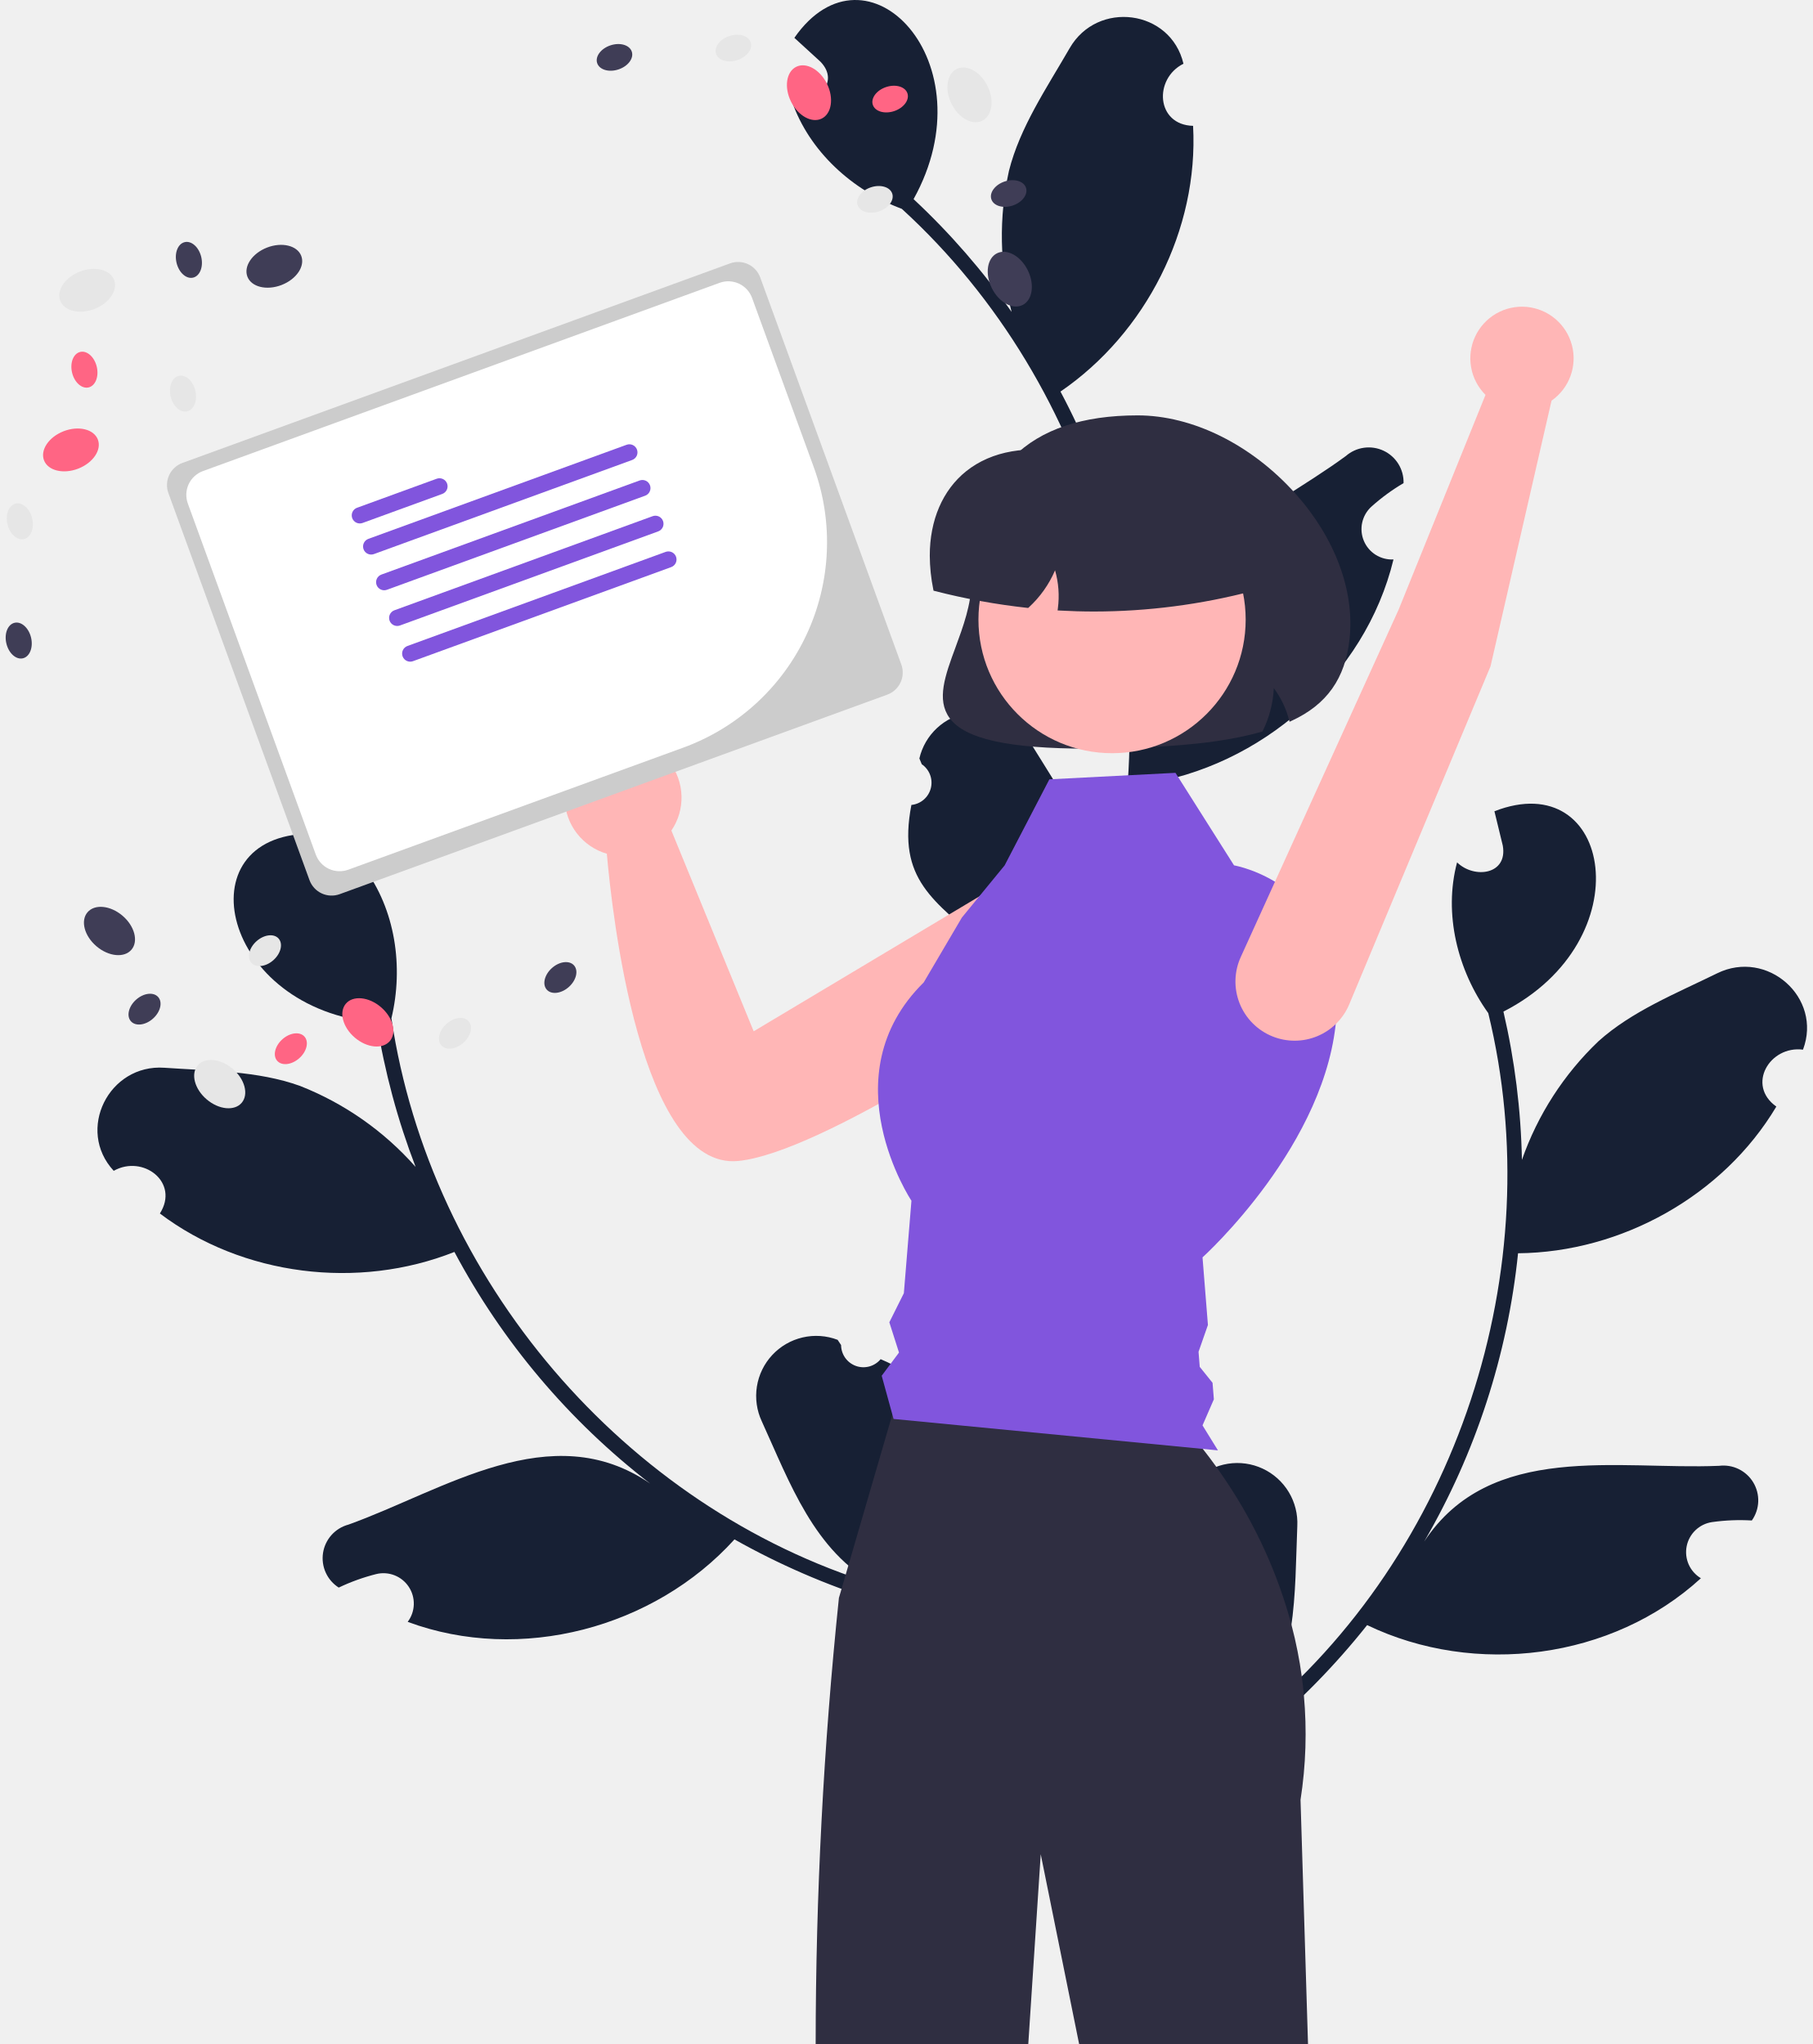
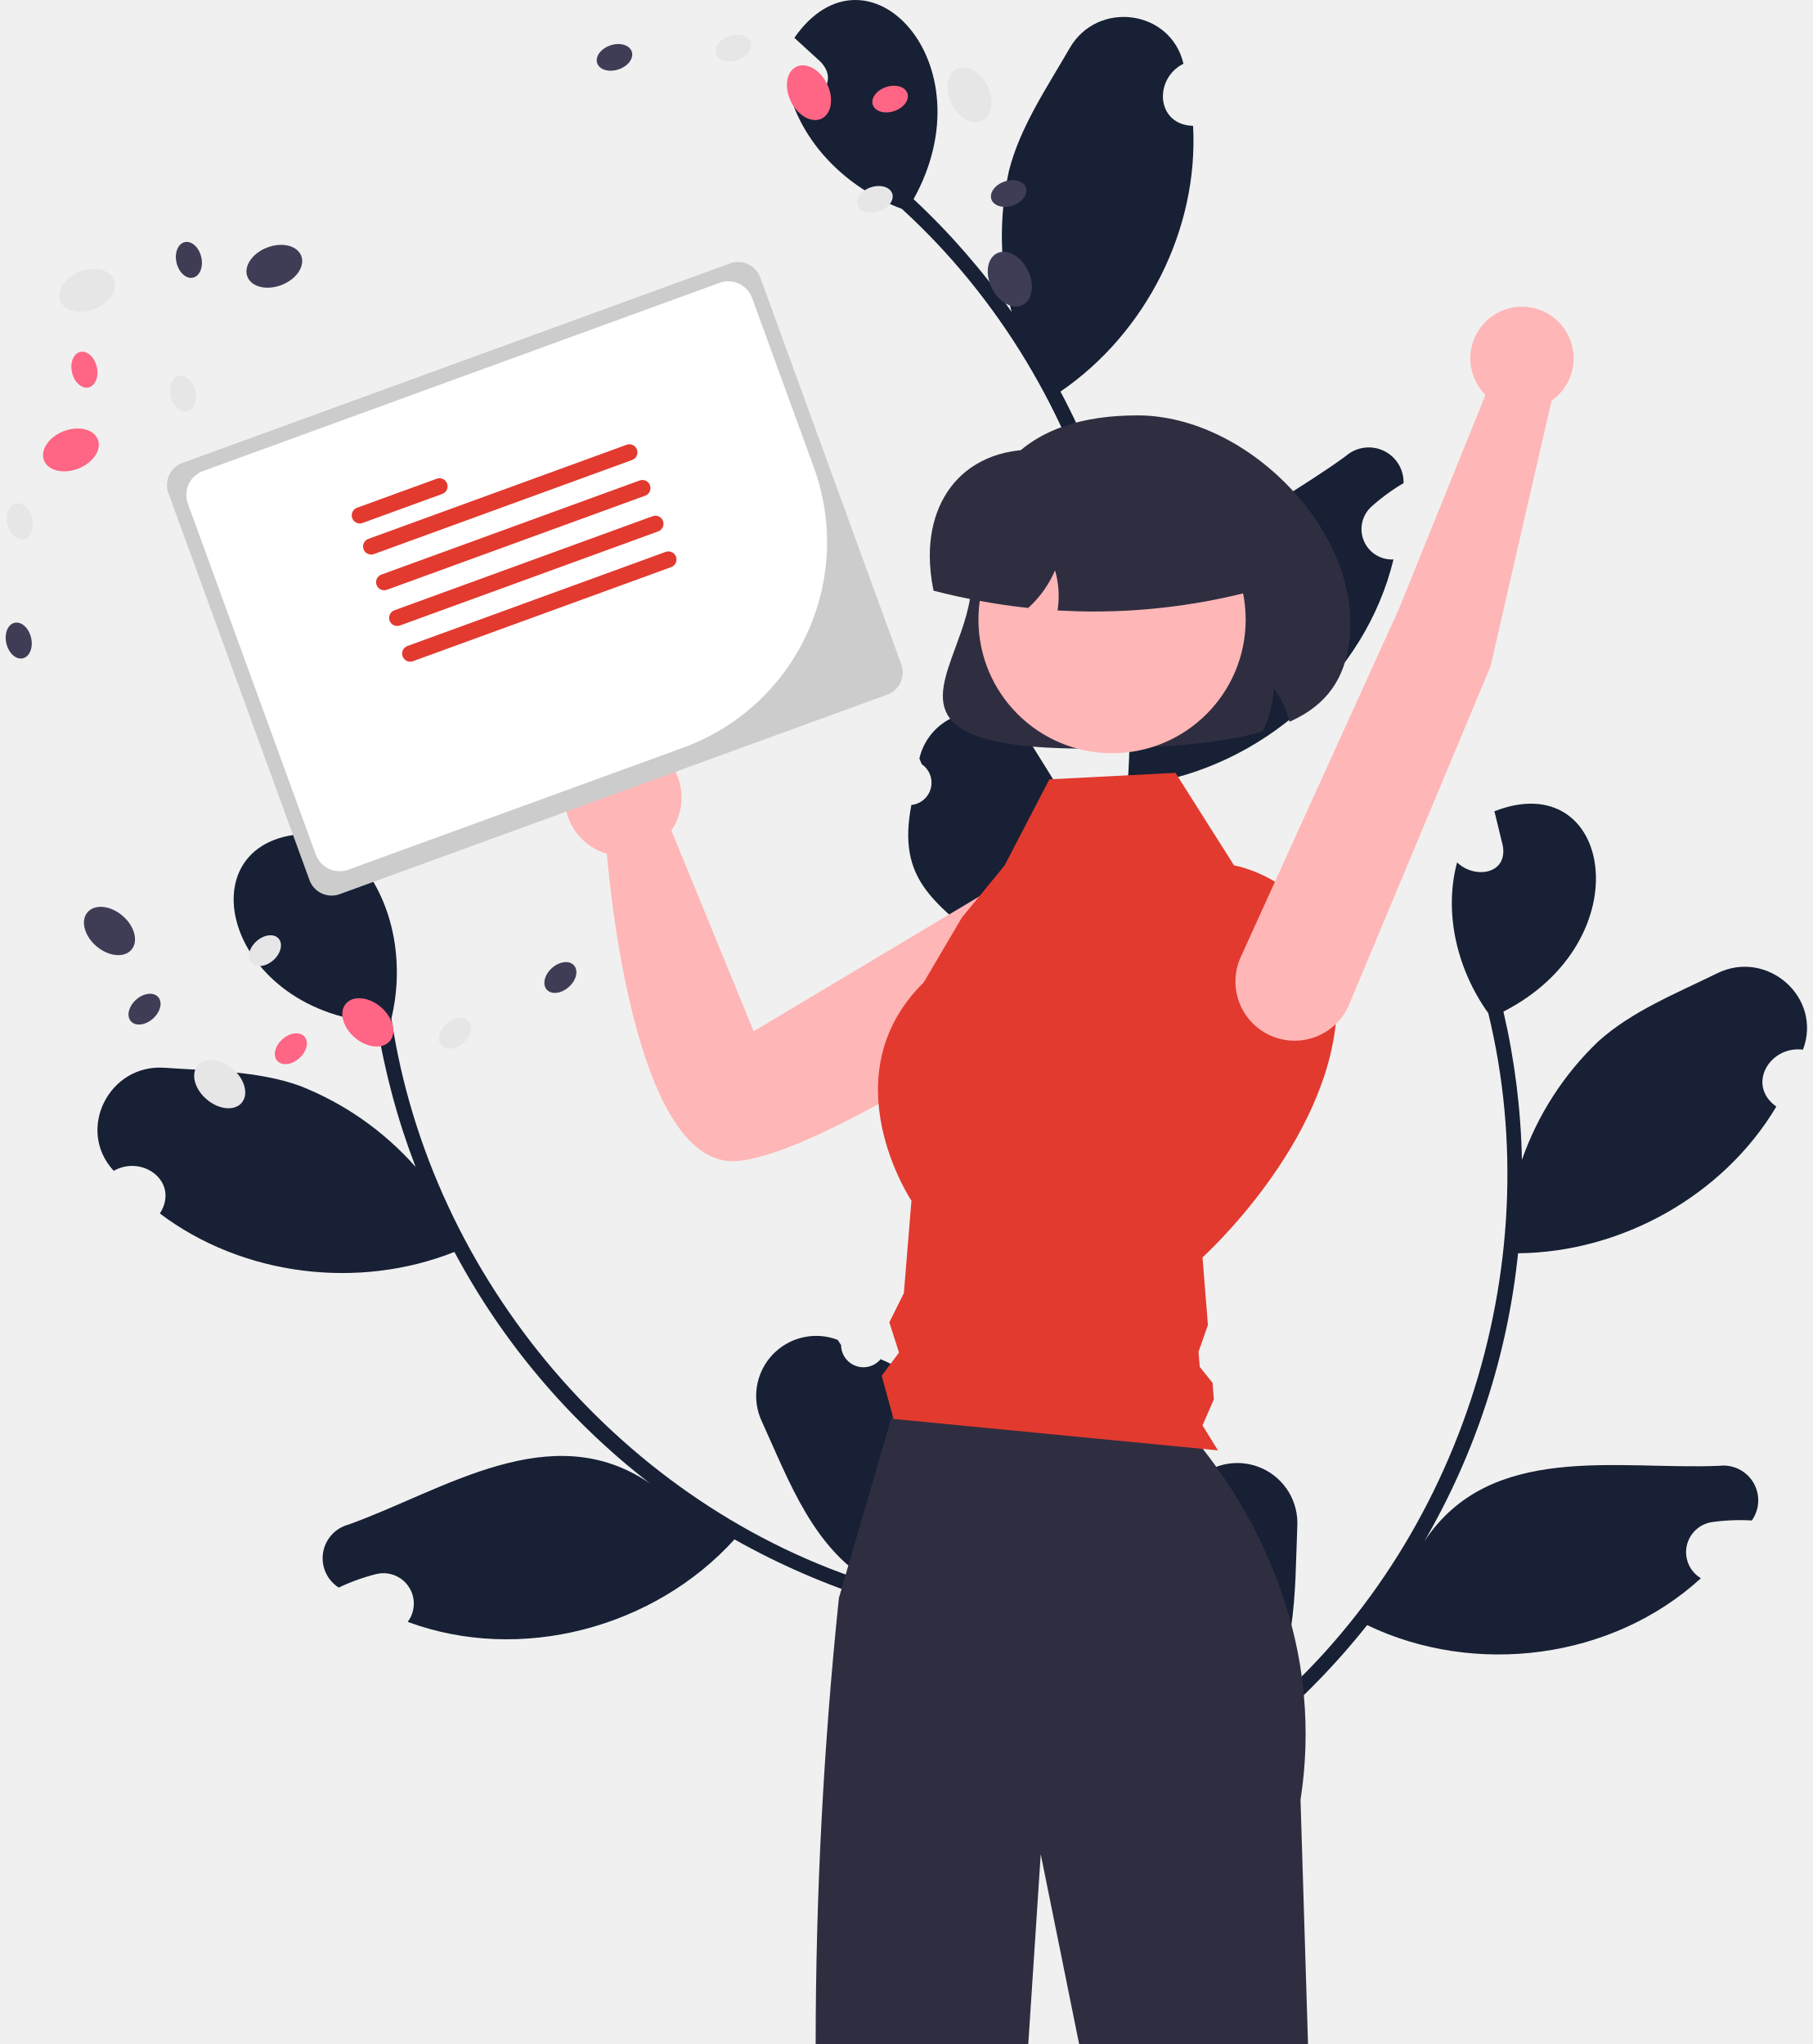
<svg xmlns="http://www.w3.org/2000/svg" width="266" height="300" viewBox="0 0 266 300" fill="none">
  <g clip-path="url(#clip0_848_5808)">
    <path d="M170.775 222.111C171.368 222.428 172.045 222.555 172.713 222.474C173.38 222.394 174.008 222.111 174.509 221.662C175.01 221.214 175.361 220.622 175.515 219.967C175.669 219.312 175.617 218.626 175.368 218.001C175.435 217.669 175.483 217.43 175.55 217.098C176.833 215.9 178.445 215.112 180.179 214.837C181.912 214.561 183.689 214.809 185.281 215.549C186.873 216.29 188.207 217.489 189.113 218.992C190.019 220.496 190.455 222.236 190.366 223.989C189.959 233.877 190.448 244.547 183.876 252.518C213.871 228.007 227.548 186.252 218.388 148.696C213.893 142.433 211.796 134.113 213.812 126.573C216.341 129.033 221.272 128.372 220.519 124.114C220.114 122.43 219.696 120.752 219.292 119.069C236.568 112.328 241.079 138.016 220.614 148.475C222.274 155.615 223.183 162.909 223.327 170.238C225.637 163.629 229.483 157.664 234.549 152.832C239.453 148.416 245.939 145.819 251.972 142.856C259.313 139.242 267.461 146.408 264.571 154.058C259.683 153.433 256.225 159.274 260.66 162.413C252.871 175.495 237.935 183.81 222.76 183.942C221.226 198.868 216.527 213.297 208.978 226.265C218.672 211.524 237.432 215.768 252.258 215.14C253.242 215.016 254.241 215.181 255.132 215.615C256.024 216.049 256.77 216.733 257.279 217.583C257.789 218.434 258.04 219.414 258.002 220.405C257.963 221.396 257.638 222.354 257.064 223.163C255.114 223.048 253.157 223.128 251.222 223.4C250.312 223.535 249.466 223.948 248.8 224.583C248.134 225.217 247.681 226.042 247.502 226.944C247.323 227.847 247.428 228.782 247.801 229.623C248.175 230.463 248.8 231.168 249.59 231.639C236.584 243.562 216.431 246.125 200.614 238.517C195.938 244.408 190.662 249.796 184.871 254.596L161.356 243.387C161.397 243.085 161.449 242.779 161.498 242.482C163.609 243.656 165.857 244.568 168.19 245.196C165.681 235.633 162.886 230.031 170.774 222.111H170.775Z" fill="#172034" />
    <path d="M129.224 199.488C128.794 200.006 128.215 200.379 127.567 200.556C126.918 200.734 126.23 200.708 125.597 200.481C124.963 200.255 124.415 199.839 124.025 199.291C123.636 198.742 123.425 198.087 123.42 197.415C123.233 197.132 123.098 196.929 122.911 196.647C121.271 196.021 119.481 195.9 117.771 196.299C116.061 196.697 114.51 197.597 113.315 198.883C112.12 200.169 111.336 201.783 111.064 203.517C110.793 205.252 111.045 207.028 111.789 208.618C115.895 217.622 119.467 227.688 128.561 232.591C91.535 221.205 63.119 187.693 57.436 149.457C59.236 141.961 58.04 133.464 53.329 127.242C51.914 130.474 47.099 131.722 46.19 127.494C45.93 125.782 45.684 124.071 45.423 122.359C26.881 122.633 32.393 148.125 55.291 150.092C56.447 157.33 58.356 164.428 60.987 171.27C56.355 166.021 50.543 161.947 44.029 159.383C37.821 157.143 30.835 157.184 24.13 156.716C15.967 156.138 11.125 165.848 16.687 171.842C20.977 169.42 26.384 173.526 23.46 178.106C35.609 187.283 52.577 189.35 66.681 183.748C73.733 196.993 83.527 208.583 95.41 217.746C80.872 207.751 65.098 218.758 51.13 223.769C50.172 224.025 49.31 224.554 48.648 225.292C47.986 226.03 47.553 226.945 47.402 227.925C47.251 228.905 47.388 229.908 47.797 230.811C48.206 231.714 48.869 232.478 49.706 233.011C51.469 232.17 53.311 231.505 55.206 231.028C56.099 230.809 57.038 230.873 57.895 231.209C58.751 231.545 59.482 232.138 59.988 232.907C60.494 233.675 60.75 234.581 60.721 235.5C60.692 236.42 60.379 237.308 59.825 238.042C76.368 244.179 95.999 238.951 107.778 225.938C114.33 229.63 121.249 232.63 128.422 234.891L145.972 215.64C145.821 215.376 145.657 215.113 145.5 214.856C143.987 216.74 142.25 218.431 140.326 219.893C139.042 210.09 139.518 203.848 129.224 199.488L129.224 199.488Z" fill="#172034" />
    <path d="M133.74 118.143C134.409 118.075 135.042 117.803 135.551 117.364C136.061 116.925 136.423 116.34 136.589 115.688C136.755 115.037 136.717 114.35 136.48 113.72C136.242 113.091 135.817 112.55 135.262 112.17C135.132 111.857 135.038 111.632 134.909 111.319C135.306 109.609 136.205 108.057 137.491 106.861C138.776 105.665 140.389 104.881 142.124 104.608C143.858 104.335 145.634 104.586 147.224 105.33C148.815 106.073 150.147 107.274 151.051 108.779C156.226 117.214 162.581 125.799 161.569 136.081C172.804 99.009 160.876 56.721 132.333 30.652C125.11 27.959 118.73 22.221 116.2 14.838C119.671 15.47 123.396 12.172 120.396 9.057C119.122 7.885 117.839 6.725 116.565 5.553C127.148 -9.676 145.215 9.134 134.058 29.227C139.417 34.228 144.239 39.776 148.444 45.781C146.677 39.006 146.544 31.91 148.055 25.074C149.664 18.674 153.6 12.902 156.957 7.079C161.036 -0.015 171.795 1.391 173.661 9.353C169.255 11.559 169.641 18.336 175.073 18.47C175.901 33.672 168.138 48.902 155.614 57.472C162.663 70.719 166.807 85.317 167.77 100.291C167.599 82.649 185.539 75.713 197.497 66.925C198.244 66.274 199.165 65.854 200.147 65.717C201.129 65.58 202.129 65.732 203.027 66.154C203.924 66.576 204.679 67.25 205.2 68.093C205.72 68.937 205.984 69.914 205.959 70.905C204.276 71.898 202.696 73.055 201.242 74.36C200.561 74.979 200.089 75.793 199.89 76.692C199.691 77.59 199.775 78.527 200.129 79.376C200.484 80.225 201.092 80.943 201.871 81.433C202.65 81.922 203.562 82.159 204.48 82.11C200.331 99.259 185.03 112.623 167.658 115.126C167.06 122.623 165.685 130.038 163.554 137.251L137.784 141.056C137.649 140.784 137.522 140.5 137.397 140.226C139.804 140.024 142.178 139.528 144.465 138.748C137.051 132.208 131.607 129.117 133.739 118.143L133.74 118.143Z" fill="#172034" />
    <path d="M159.659 109.879C147.927 109.879 141.563 108.446 139.341 105.385C137.38 102.685 138.695 99.123 140.217 94.997C141.311 92.032 142.551 88.672 142.551 85.346C142.551 69.168 150.754 60.966 166.931 60.966C174.98 60.966 183.622 65.242 190.049 72.403C195.891 78.914 198.802 86.707 198.034 93.782C197.405 99.585 194.704 103.402 189.534 105.793L189.232 105.933L189.146 105.611C188.699 103.945 187.944 102.379 186.918 100.992C186.819 103.169 186.27 105.301 185.307 107.255L185.252 107.366L185.133 107.4C179.282 109.067 172.338 109.518 166.941 109.725C164.315 109.827 161.888 109.879 159.659 109.879Z" fill="#2F2E41" />
    <path d="M162.857 132.419C162.407 131.097 161.649 129.902 160.644 128.932C159.64 127.962 158.419 127.245 157.083 126.842C155.746 126.438 154.332 126.359 152.959 126.611C151.586 126.863 150.292 127.439 149.186 128.291L110.595 151.364L98.519 121.899C99.54 120.402 100.06 118.621 100.005 116.811C99.95 115.001 99.323 113.254 98.215 111.822C97.106 110.39 95.572 109.346 93.833 108.839C92.094 108.332 90.24 108.39 88.535 109.002C86.831 109.615 85.365 110.752 84.346 112.249C83.328 113.747 82.81 115.529 82.867 117.339C82.923 119.149 83.552 120.895 84.662 122.326C85.773 123.757 87.308 124.799 89.047 125.304C89.791 133.801 93.928 171.777 108.317 170.397C120.412 169.237 150.45 149.232 159.779 142.296C161.272 141.188 162.374 139.634 162.927 137.859C163.48 136.084 163.456 134.179 162.857 132.419Z" fill="#FFB6B6" />
    <path d="M191.938 300H158.35L152.718 272.151L150.89 300H119.69C119.702 278.13 120.841 256.275 123.103 234.522L123.49 233.205L124.101 231.098L124.487 229.775L130.944 207.603L131.454 205.844H170.333C172.57 207.945 174.634 210.224 176.503 212.659C177.137 213.466 177.798 214.34 178.476 215.282C178.947 215.948 179.434 216.649 179.922 217.383C184.254 223.833 187.492 230.953 189.506 238.456V238.462C189.848 239.745 190.15 241.059 190.414 242.402V242.408C190.649 243.601 190.857 244.812 191.019 246.051C191.142 246.953 191.249 247.866 191.327 248.791C191.795 253.914 191.631 259.076 190.84 264.159L191.938 300Z" fill="#2F2E41" />
    <path d="M13.854 45.352C16.035 44.508 17.328 42.593 16.74 41.076C16.153 39.559 13.908 39.013 11.727 39.857C9.546 40.702 8.254 42.616 8.841 44.134C9.428 45.651 11.673 46.197 13.854 45.352Z" fill="#E6E6E6" />
    <path d="M41.318 41.829C43.5 40.985 44.792 39.07 44.204 37.553C43.617 36.035 41.373 35.49 39.191 36.334C37.01 37.179 35.718 39.093 36.305 40.611C36.893 42.128 39.137 42.674 41.318 41.829Z" fill="#3F3D56" />
    <path d="M11.472 68.784C13.653 67.94 14.946 66.025 14.358 64.508C13.771 62.99 11.526 62.445 9.345 63.289C7.164 64.133 5.872 66.048 6.459 67.565C7.046 69.083 9.291 69.628 11.472 68.784Z" fill="#FF6584" />
    <path d="M3.527 79.12C4.528 78.883 5.063 77.525 4.722 76.086C4.382 74.648 3.295 73.674 2.294 73.91C1.293 74.147 0.758 75.505 1.098 76.944C1.439 78.382 2.526 79.357 3.527 79.12Z" fill="#E6E6E6" />
    <path d="M3.363 96.619C4.364 96.382 4.899 95.024 4.559 93.585C4.218 92.147 3.131 91.172 2.13 91.409C1.13 91.646 0.594 93.004 0.935 94.443C1.275 95.881 2.363 96.856 3.363 96.619Z" fill="#3F3D56" />
    <path d="M27.468 60.374C28.469 60.138 29.004 58.779 28.664 57.341C28.323 55.902 27.236 54.928 26.235 55.165C25.235 55.402 24.699 56.76 25.04 58.199C25.38 59.637 26.468 60.611 27.468 60.374Z" fill="#E6E6E6" />
    <path d="M13.003 56.862C14.004 56.625 14.539 55.267 14.199 53.828C13.858 52.39 12.771 51.416 11.77 51.653C10.77 51.889 10.235 53.248 10.575 54.686C10.915 56.125 12.003 57.099 13.003 56.862Z" fill="#FF6584" />
    <path d="M28.335 40.748C29.336 40.511 29.871 39.153 29.53 37.715C29.19 36.276 28.103 35.302 27.102 35.539C26.101 35.776 25.566 37.134 25.907 38.573C26.247 40.011 27.334 40.985 28.335 40.748Z" fill="#3F3D56" />
    <path d="M35.465 161.861C36.52 160.622 35.931 158.389 34.15 156.873C32.369 155.357 30.07 155.132 29.015 156.371C27.96 157.61 28.549 159.844 30.331 161.36C32.112 162.876 34.41 163.1 35.465 161.861Z" fill="#E6E6E6" />
    <path d="M19.29 139.388C20.345 138.149 19.756 135.915 17.975 134.399C16.194 132.883 13.895 132.658 12.84 133.897C11.786 135.136 12.375 137.37 14.156 138.886C15.937 140.402 18.236 140.627 19.29 139.388Z" fill="#3F3D56" />
    <path d="M57.205 152.799C58.259 151.56 57.67 149.327 55.889 147.81C54.108 146.294 51.809 146.07 50.754 147.309C49.7 148.548 50.289 150.781 52.07 152.297C53.851 153.814 56.15 154.038 57.205 152.799Z" fill="#FF6584" />
    <path d="M68.004 153.047C69.107 152.063 69.446 150.643 68.761 149.876C68.076 149.109 66.627 149.285 65.524 150.269C64.421 151.253 64.082 152.673 64.767 153.44C65.452 154.208 66.901 154.032 68.004 153.047Z" fill="#E6E6E6" />
    <path d="M83.47 144.859C84.573 143.874 84.912 142.454 84.227 141.687C83.542 140.92 82.093 141.096 80.99 142.08C79.887 143.065 79.548 144.485 80.233 145.252C80.918 146.019 82.367 145.843 83.47 144.859Z" fill="#3F3D56" />
    <path d="M40.121 140.92C41.224 139.935 41.562 138.515 40.878 137.748C40.193 136.981 38.744 137.157 37.641 138.141C36.538 139.126 36.199 140.546 36.884 141.313C37.569 142.08 39.018 141.904 40.121 140.92Z" fill="#E6E6E6" />
    <path d="M43.919 155.312C45.022 154.328 45.361 152.908 44.676 152.14C43.991 151.373 42.542 151.549 41.439 152.534C40.336 153.518 39.998 154.938 40.682 155.705C41.367 156.472 42.816 156.296 43.919 155.312Z" fill="#FF6584" />
    <path d="M22.449 149.502C23.552 148.518 23.891 147.098 23.206 146.331C22.522 145.564 21.072 145.74 19.97 146.724C18.867 147.708 18.528 149.128 19.212 149.895C19.897 150.663 21.346 150.487 22.449 149.502Z" fill="#3F3D56" />
    <path d="M144.13 17.723C145.59 17.005 145.937 14.722 144.905 12.623C143.872 10.524 141.852 9.404 140.392 10.122C138.932 10.841 138.585 13.124 139.617 15.223C140.649 17.322 142.67 18.441 144.13 17.723Z" fill="#E6E6E6" />
    <path d="M150.046 44.773C151.506 44.055 151.853 41.772 150.821 39.672C149.788 37.574 147.768 36.454 146.308 37.172C144.848 37.89 144.501 40.174 145.533 42.273C146.565 44.372 148.586 45.491 150.046 44.773Z" fill="#3F3D56" />
    <path d="M120.58 17.404C122.04 16.686 122.387 14.402 121.354 12.303C120.322 10.204 118.302 9.085 116.842 9.803C115.381 10.521 115.035 12.804 116.067 14.903C117.099 17.002 119.12 18.122 120.58 17.404Z" fill="#FF6584" />
    <path d="M108.201 8.819C109.605 8.354 110.48 7.186 110.156 6.21C109.832 5.234 108.433 4.819 107.029 5.285C105.626 5.75 104.751 6.918 105.075 7.894C105.398 8.87 106.798 9.285 108.201 8.819Z" fill="#E6E6E6" />
    <path d="M90.755 10.19C92.159 9.725 93.034 8.556 92.71 7.58C92.386 6.604 90.987 6.19 89.584 6.655C88.18 7.12 87.305 8.289 87.629 9.265C87.953 10.241 89.352 10.655 90.755 10.19Z" fill="#3F3D56" />
    <path d="M128.972 31.026C130.376 30.561 131.251 29.392 130.927 28.416C130.603 27.44 129.204 27.026 127.8 27.491C126.397 27.956 125.522 29.125 125.846 30.101C126.169 31.077 127.569 31.491 128.972 31.026Z" fill="#E6E6E6" />
    <path d="M131.204 16.309C132.607 15.844 133.482 14.675 133.158 13.699C132.835 12.723 131.435 12.309 130.032 12.774C128.629 13.24 127.754 14.408 128.077 15.384C128.401 16.36 129.801 16.774 131.204 16.309Z" fill="#FF6584" />
    <path d="M148.599 30.17C150.002 29.705 150.877 28.536 150.553 27.56C150.23 26.584 148.83 26.17 147.427 26.635C146.024 27.1 145.149 28.269 145.472 29.245C145.796 30.221 147.196 30.635 148.599 30.17Z" fill="#3F3D56" />
-     <path d="M153.985 114.383L172.489 113.43L181.083 127.01C181.083 127.01 197.254 129.714 196.133 148.769C195.012 167.825 176.458 184.546 176.458 184.546L177.251 194.469L175.874 198.405L176.05 200.615L177.93 202.956L178.123 205.377L176.458 209.206L178.722 212.873L131.121 208.261L129.38 201.92L131.919 198.515L130.501 194.074L132.633 189.802L133.745 176.233C133.745 176.233 121.581 157.958 135.545 144.193L141.149 134.666L147.42 127.015L153.985 114.383Z" fill="#8155DD" />
+     <path d="M153.985 114.383L172.489 113.43L181.083 127.01C181.083 127.01 197.254 129.714 196.133 148.769C195.012 167.825 176.458 184.546 176.458 184.546L177.251 194.469L175.874 198.405L176.05 200.615L177.93 202.956L178.123 205.377L176.458 209.206L178.722 212.873L131.121 208.261L129.38 201.92L131.919 198.515L130.501 194.074L132.633 189.802L133.745 176.233C133.745 176.233 121.581 157.958 135.545 144.193L141.149 134.666L147.42 127.015L153.985 114.383Z" fill="#E23A2F" />
    <path d="M163.184 110.548C174.012 110.548 182.791 101.77 182.791 90.941C182.791 80.113 174.012 71.334 163.184 71.334C152.355 71.334 143.577 80.113 143.577 90.941C143.577 101.77 152.355 110.548 163.184 110.548Z" fill="#FFB6B6" />
    <path d="M160.559 89.753C158.869 89.753 157.18 89.705 155.493 89.61L155.191 89.593L155.231 89.294C155.479 87.422 155.339 85.52 154.82 83.705C153.937 85.771 152.624 87.626 150.968 89.145L150.874 89.231L150.748 89.217C146.164 88.716 141.622 87.887 137.157 86.738L136.986 86.694L136.952 86.521C136.618 84.884 136.445 83.217 136.436 81.546C136.436 76.325 138.329 71.93 141.766 69.172C145.508 66.17 150.871 65.246 156.873 66.57H176.066C178.176 66.573 180.199 67.412 181.691 68.904C183.183 70.396 184.022 72.419 184.024 74.529V86.683L183.815 86.738C176.224 88.733 168.408 89.746 160.559 89.753Z" fill="#2F2E41" />
    <path d="M26.771 67.944C25.912 68.258 25.212 68.9 24.826 69.729C24.44 70.558 24.398 71.507 24.71 72.367L45.416 129.18C45.73 130.039 46.372 130.738 47.201 131.125C48.031 131.511 48.979 131.553 49.839 131.24L130.199 101.954C131.058 101.639 131.757 100.997 132.144 100.168C132.53 99.339 132.572 98.39 132.259 97.53L111.554 40.717C111.24 39.858 110.598 39.159 109.768 38.772C108.939 38.386 107.991 38.344 107.131 38.657L26.771 67.944Z" fill="#CCCCCC" />
    <path d="M100.29 109.721L51.102 127.648C50.176 127.984 49.156 127.939 48.263 127.523C47.37 127.108 46.679 126.355 46.341 125.43L27.562 73.901C27.226 72.976 27.27 71.955 27.686 71.062C28.102 70.17 28.855 69.479 29.779 69.14L105.598 41.509C106.524 41.173 107.545 41.217 108.437 41.633C109.33 42.049 110.021 42.802 110.359 43.727L119.433 68.625C122.334 76.613 121.948 85.427 118.36 93.131C114.771 100.836 108.273 106.802 100.29 109.721Z" fill="white" />
-     <path d="M64.897 72.496L53.208 76.756C53.061 76.809 52.905 76.834 52.749 76.827C52.594 76.82 52.441 76.783 52.299 76.717C52.158 76.651 52.031 76.558 51.925 76.443C51.82 76.328 51.738 76.193 51.685 76.047C51.631 75.9 51.607 75.744 51.614 75.589C51.621 75.433 51.658 75.28 51.724 75.138C51.79 74.997 51.883 74.87 51.998 74.764C52.113 74.659 52.248 74.577 52.394 74.524L64.083 70.264C64.379 70.156 64.706 70.17 64.991 70.303C65.277 70.436 65.498 70.677 65.606 70.973C65.714 71.269 65.7 71.596 65.567 71.882C65.434 72.167 65.192 72.388 64.897 72.496Z" fill="#8155DD" />
-     <path d="M92.763 67.512L54.872 81.322C54.725 81.375 54.569 81.4 54.413 81.393C54.257 81.386 54.104 81.349 53.962 81.283C53.821 81.217 53.694 81.124 53.588 81.009C53.483 80.894 53.401 80.759 53.347 80.613C53.294 80.466 53.27 80.31 53.276 80.154C53.283 79.998 53.321 79.845 53.387 79.704C53.453 79.562 53.546 79.435 53.661 79.329C53.776 79.224 53.911 79.142 54.058 79.089L91.949 65.28C92.096 65.226 92.252 65.202 92.407 65.209C92.563 65.216 92.716 65.253 92.858 65.319C92.999 65.385 93.126 65.478 93.232 65.593C93.337 65.708 93.419 65.843 93.472 65.989C93.526 66.136 93.55 66.291 93.543 66.447C93.536 66.603 93.499 66.756 93.433 66.898C93.367 67.039 93.274 67.166 93.159 67.272C93.044 67.377 92.91 67.459 92.763 67.512Z" fill="#8155DD" />
-     <path d="M94.673 72.753L56.781 86.562C56.635 86.615 56.479 86.639 56.323 86.633C56.167 86.626 56.014 86.589 55.873 86.523C55.731 86.457 55.604 86.364 55.499 86.249C55.394 86.134 55.312 85.999 55.258 85.853C55.205 85.706 55.181 85.55 55.188 85.394C55.194 85.239 55.232 85.086 55.298 84.944C55.364 84.803 55.457 84.676 55.572 84.57C55.687 84.465 55.821 84.383 55.968 84.33L93.859 70.52C94.155 70.413 94.482 70.427 94.767 70.56C95.052 70.694 95.273 70.934 95.381 71.23C95.489 71.526 95.475 71.853 95.342 72.138C95.209 72.424 94.969 72.645 94.673 72.753Z" fill="#8155DD" />
-     <path d="M96.583 77.993L58.691 91.803C58.545 91.856 58.389 91.881 58.233 91.874C58.077 91.868 57.924 91.83 57.782 91.764C57.641 91.698 57.514 91.605 57.408 91.49C57.302 91.375 57.221 91.241 57.167 91.094C57.114 90.947 57.09 90.791 57.096 90.635C57.103 90.479 57.141 90.326 57.207 90.185C57.273 90.043 57.366 89.916 57.481 89.811C57.596 89.705 57.731 89.624 57.878 89.57L95.769 75.761C95.916 75.708 96.072 75.684 96.227 75.69C96.383 75.697 96.536 75.734 96.678 75.8C96.819 75.866 96.946 75.959 97.052 76.074C97.157 76.189 97.239 76.324 97.292 76.471C97.346 76.617 97.37 76.773 97.363 76.929C97.356 77.085 97.319 77.237 97.253 77.379C97.187 77.52 97.094 77.647 96.979 77.753C96.864 77.858 96.729 77.94 96.583 77.993Z" fill="#8155DD" />
-     <path d="M98.493 83.234L60.601 97.043C60.305 97.151 59.978 97.137 59.693 97.004C59.407 96.871 59.186 96.63 59.078 96.334C58.97 96.038 58.984 95.711 59.117 95.425C59.251 95.14 59.492 94.919 59.788 94.811L97.679 81.001C97.826 80.948 97.981 80.924 98.137 80.931C98.293 80.938 98.446 80.975 98.588 81.041C98.729 81.107 98.856 81.2 98.961 81.315C99.067 81.43 99.149 81.564 99.202 81.711C99.255 81.858 99.279 82.013 99.273 82.169C99.266 82.325 99.229 82.478 99.163 82.619C99.097 82.761 99.004 82.888 98.889 82.993C98.774 83.099 98.639 83.181 98.493 83.234Z" fill="#8155DD" />
+     <path d="M64.897 72.496L53.208 76.756C53.061 76.809 52.905 76.834 52.749 76.827C52.594 76.82 52.441 76.783 52.299 76.717C52.158 76.651 52.031 76.558 51.925 76.443C51.82 76.328 51.738 76.193 51.685 76.047C51.631 75.9 51.607 75.744 51.614 75.589C51.621 75.433 51.658 75.28 51.724 75.138C51.79 74.997 51.883 74.87 51.998 74.764C52.113 74.659 52.248 74.577 52.394 74.524L64.083 70.264C64.379 70.156 64.706 70.17 64.991 70.303C65.277 70.436 65.498 70.677 65.606 70.973C65.714 71.269 65.7 71.596 65.567 71.882C65.434 72.167 65.192 72.388 64.897 72.496Z" fill="#E23A2F" />
+     <path d="M92.763 67.512L54.872 81.322C54.725 81.375 54.569 81.4 54.413 81.393C54.257 81.386 54.104 81.349 53.962 81.283C53.821 81.217 53.694 81.124 53.588 81.009C53.483 80.894 53.401 80.759 53.347 80.613C53.294 80.466 53.27 80.31 53.276 80.154C53.283 79.998 53.321 79.845 53.387 79.704C53.453 79.562 53.546 79.435 53.661 79.329C53.776 79.224 53.911 79.142 54.058 79.089L91.949 65.28C92.096 65.226 92.252 65.202 92.407 65.209C92.563 65.216 92.716 65.253 92.858 65.319C92.999 65.385 93.126 65.478 93.232 65.593C93.337 65.708 93.419 65.843 93.472 65.989C93.526 66.136 93.55 66.291 93.543 66.447C93.536 66.603 93.499 66.756 93.433 66.898C93.367 67.039 93.274 67.166 93.159 67.272C93.044 67.377 92.91 67.459 92.763 67.512Z" fill="#E23A2F" />
+     <path d="M94.673 72.753L56.781 86.562C56.635 86.615 56.479 86.639 56.323 86.633C56.167 86.626 56.014 86.589 55.873 86.523C55.731 86.457 55.604 86.364 55.499 86.249C55.394 86.134 55.312 85.999 55.258 85.853C55.205 85.706 55.181 85.55 55.188 85.394C55.194 85.239 55.232 85.086 55.298 84.944C55.364 84.803 55.457 84.676 55.572 84.57C55.687 84.465 55.821 84.383 55.968 84.33L93.859 70.52C94.155 70.413 94.482 70.427 94.767 70.56C95.052 70.694 95.273 70.934 95.381 71.23C95.489 71.526 95.475 71.853 95.342 72.138C95.209 72.424 94.969 72.645 94.673 72.753Z" fill="#E23A2F" />
+     <path d="M96.583 77.993L58.691 91.803C58.545 91.856 58.389 91.881 58.233 91.874C58.077 91.868 57.924 91.83 57.782 91.764C57.641 91.698 57.514 91.605 57.408 91.49C57.302 91.375 57.221 91.241 57.167 91.094C57.114 90.947 57.09 90.791 57.096 90.635C57.103 90.479 57.141 90.326 57.207 90.185C57.273 90.043 57.366 89.916 57.481 89.811C57.596 89.705 57.731 89.624 57.878 89.57L95.769 75.761C95.916 75.708 96.072 75.684 96.227 75.69C96.383 75.697 96.536 75.734 96.678 75.8C96.819 75.866 96.946 75.959 97.052 76.074C97.157 76.189 97.239 76.324 97.292 76.471C97.346 76.617 97.37 76.773 97.363 76.929C97.356 77.085 97.319 77.237 97.253 77.379C97.187 77.52 97.094 77.647 96.979 77.753C96.864 77.858 96.729 77.94 96.583 77.993Z" fill="#E23A2F" />
+     <path d="M98.493 83.234L60.601 97.043C60.305 97.151 59.978 97.137 59.693 97.004C59.407 96.871 59.186 96.63 59.078 96.334C58.97 96.038 58.984 95.711 59.117 95.425C59.251 95.14 59.492 94.919 59.788 94.811L97.679 81.001C97.826 80.948 97.981 80.924 98.137 80.931C98.293 80.938 98.446 80.975 98.588 81.041C98.729 81.107 98.856 81.2 98.961 81.315C99.067 81.43 99.149 81.564 99.202 81.711C99.255 81.858 99.279 82.013 99.273 82.169C99.266 82.325 99.229 82.478 99.163 82.619C99.097 82.761 99.004 82.888 98.889 82.993C98.774 83.099 98.639 83.181 98.493 83.234Z" fill="#E23A2F" />
    <path d="M218.722 97.788L197.976 147.433C197.091 149.534 195.415 151.202 193.311 152.078C191.206 152.955 188.842 152.968 186.727 152.116C185.634 151.676 184.641 151.017 183.81 150.18C182.979 149.343 182.327 148.346 181.894 147.249C181.462 146.152 181.257 144.978 181.292 143.8C181.327 142.621 181.603 141.462 182.101 140.393L205.232 89.484L217.983 57.958C216.881 56.859 216.144 55.447 215.872 53.915C215.601 52.383 215.807 50.804 216.464 49.393C217.121 47.982 218.196 46.808 219.544 46.029C220.891 45.251 222.446 44.906 223.996 45.042C225.546 45.178 227.017 45.788 228.209 46.788C229.4 47.789 230.255 49.133 230.657 50.636C231.058 52.14 230.987 53.73 230.453 55.192C229.919 56.654 228.948 57.916 227.672 58.806L218.722 97.788Z" fill="#FFB6B6" />
  </g>
  <defs>
    <clipPath id="clip0_848_5808">
      <rect width="264.335" height="300" fill="white" transform="translate(0.83252)" />
    </clipPath>
  </defs>
</svg>
